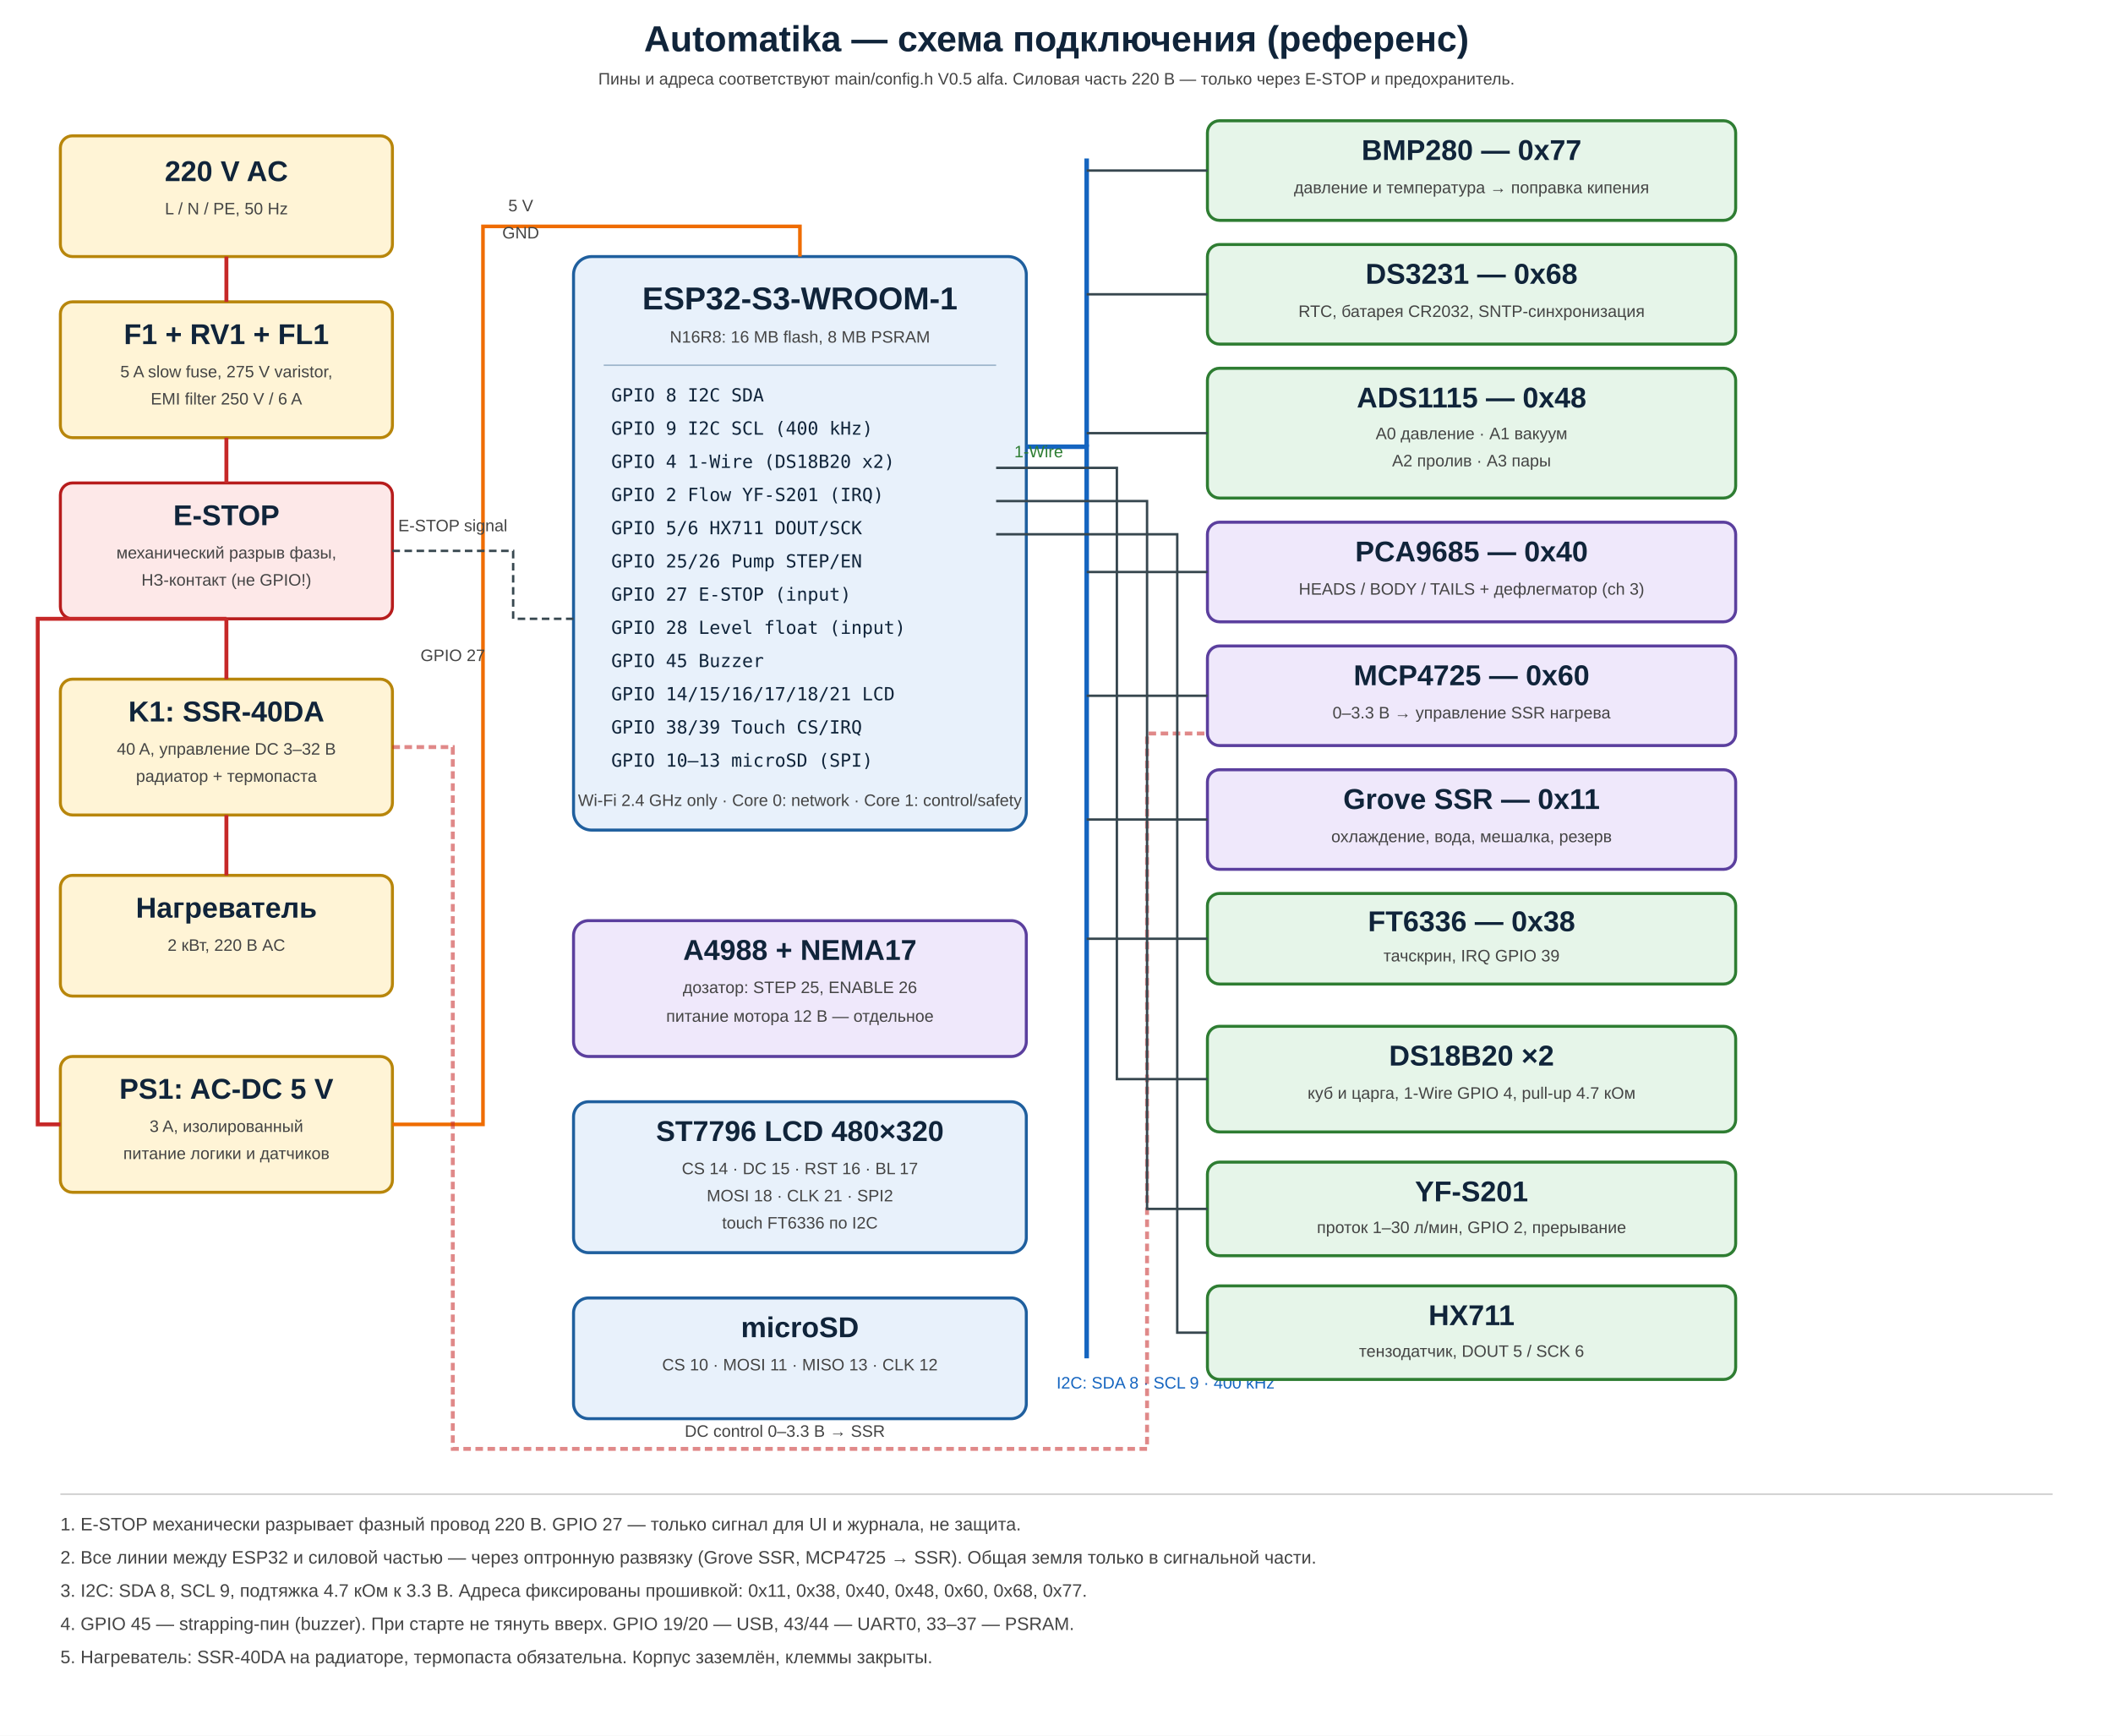
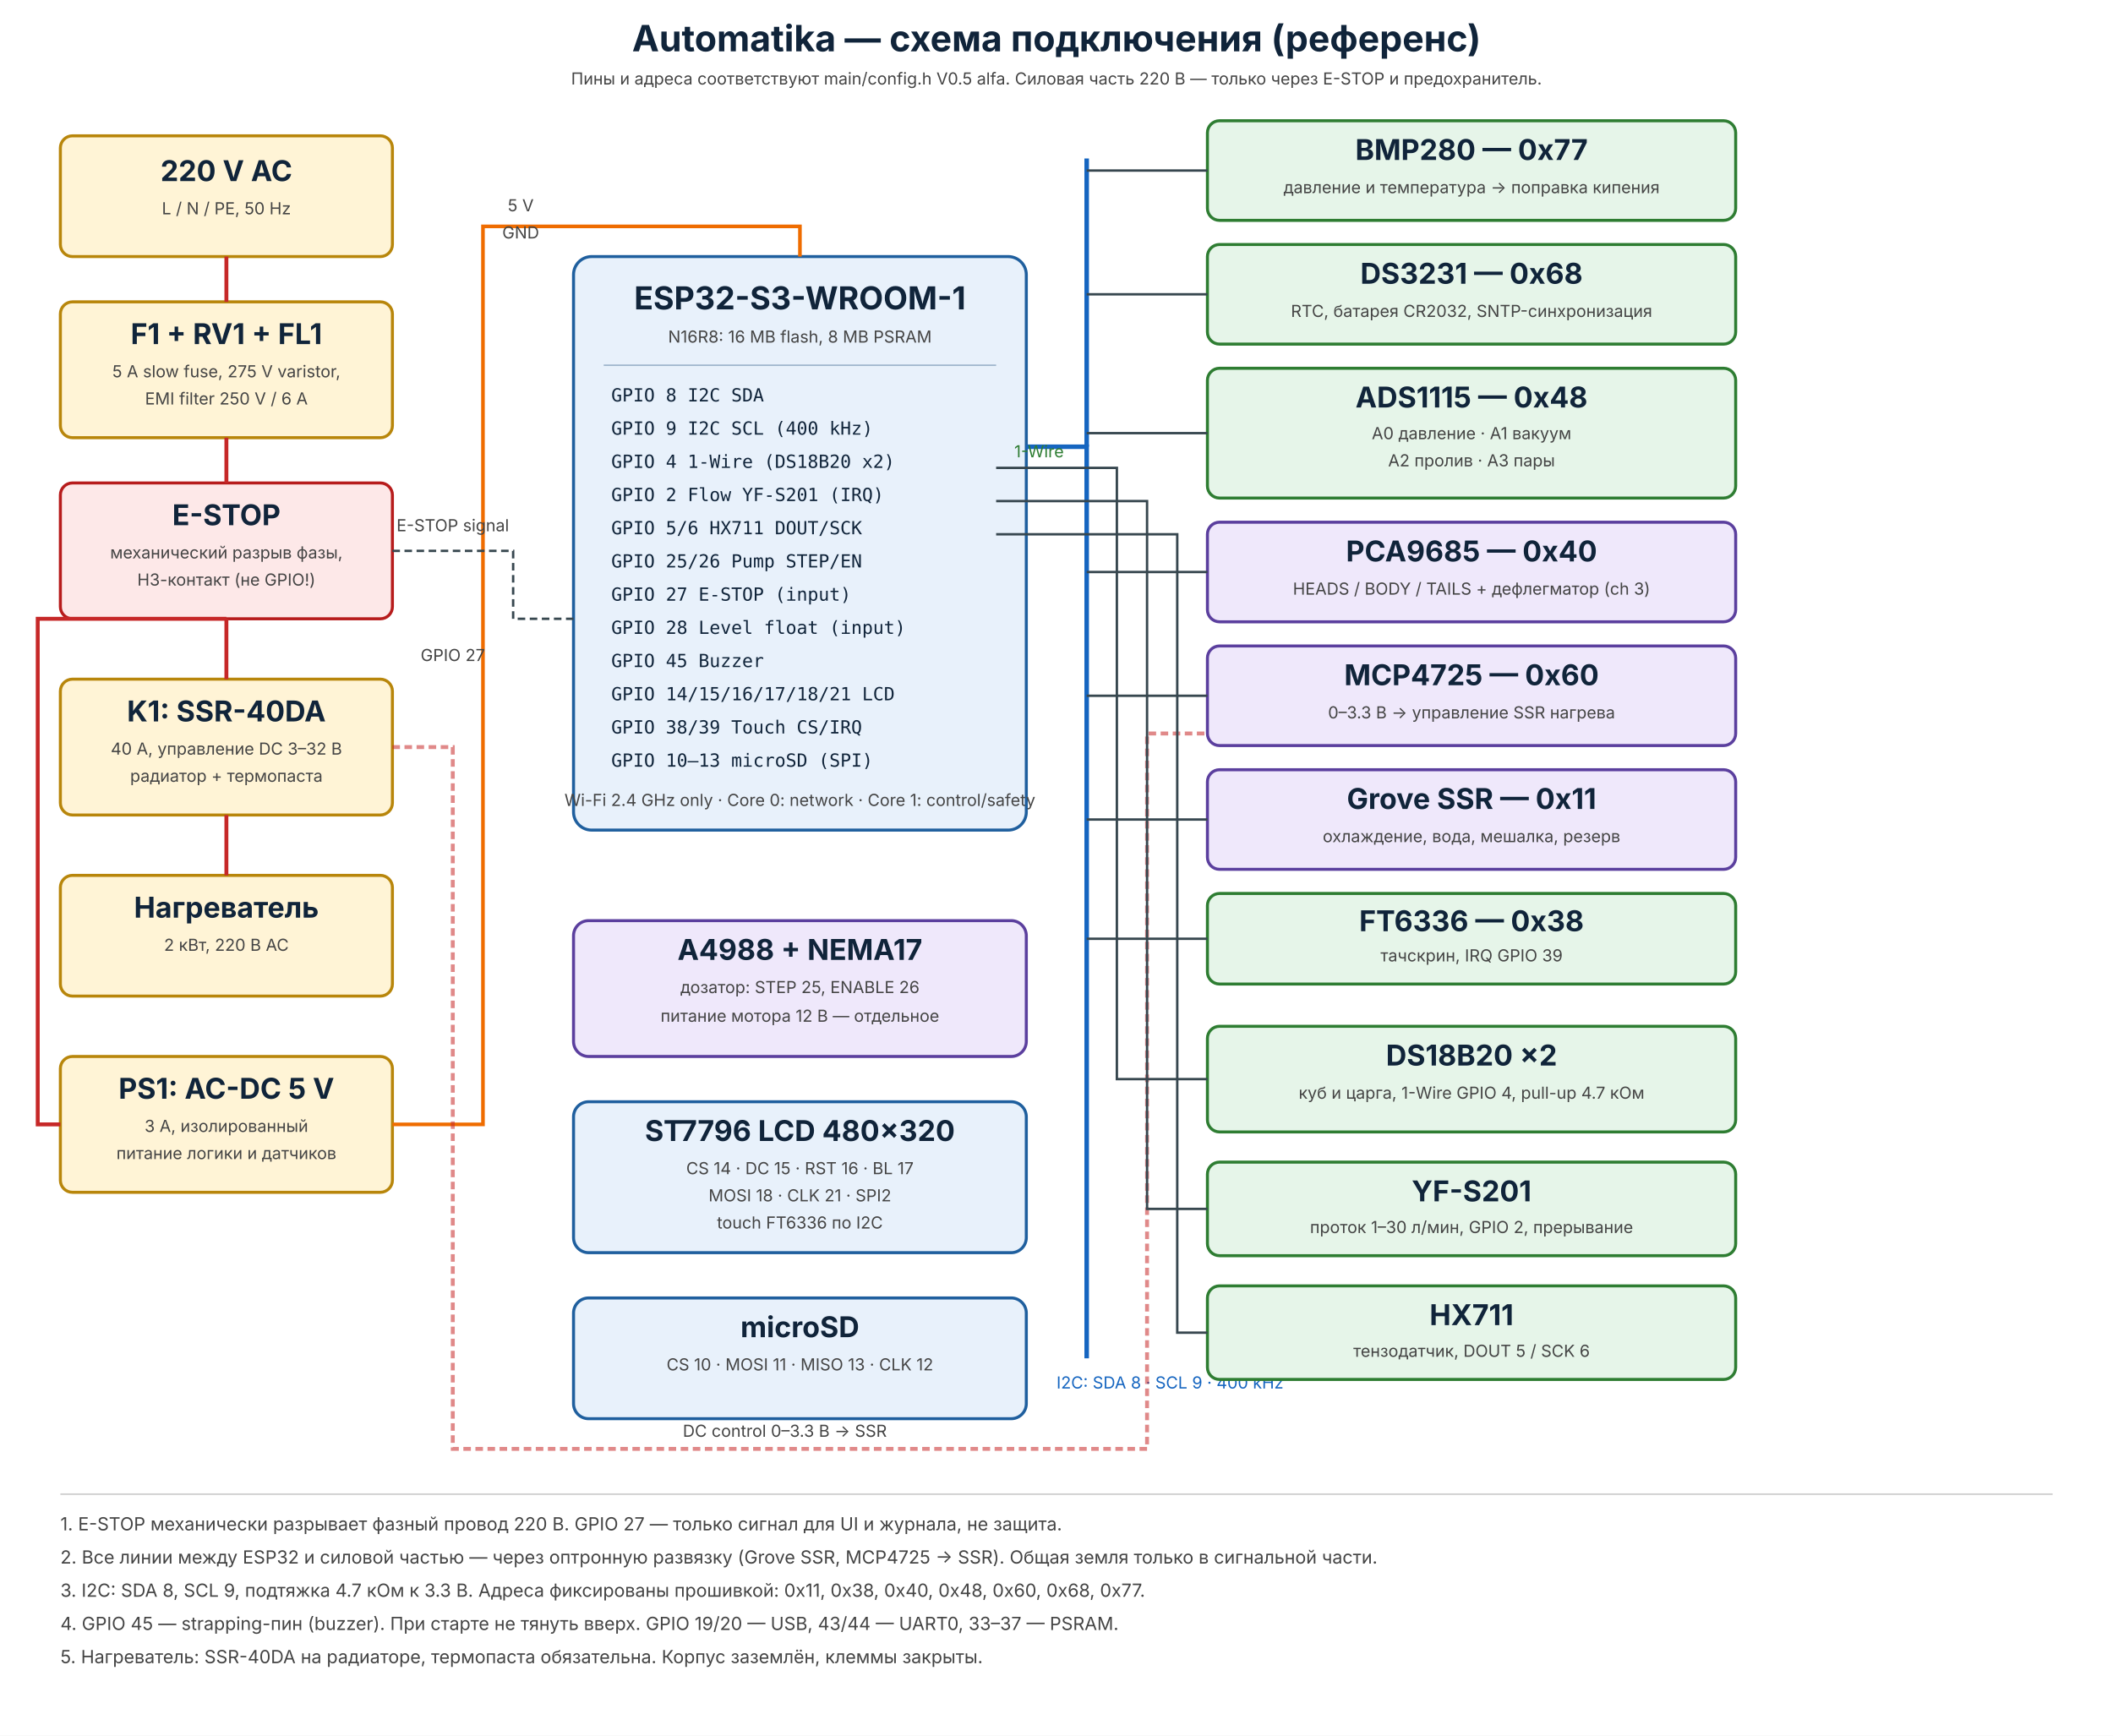
<svg xmlns="http://www.w3.org/2000/svg" width="1400" height="1150" viewBox="0 0 1400 1150">
  <style>
    .bg      { fill: #ffffff; }
    .block   { fill: #e8f1fb; stroke: #1f5f9e; stroke-width: 2; }
    .power   { fill: #fff4d6; stroke: #b8860b; stroke-width: 2; }
    .sensor  { fill: #e6f5e9; stroke: #2e7d32; stroke-width: 2; }
    .safety  { fill: #fde8e8; stroke: #b71c1c; stroke-width: 2; }
    .act     { fill: #efe8fb; stroke: #5b3f9e; stroke-width: 2; }
-     .title   { font-family: "Segoe UI", Arial, sans-serif; font-size: 19px; font-weight: 700; text-anchor: middle; fill: #10243a; }
-     .label   { font-family: "Segoe UI", Arial, sans-serif; font-size: 13px; text-anchor: middle; fill: #1a1a1a; }
-     .small   { font-family: "Segoe UI", Arial, sans-serif; font-size: 11px; text-anchor: middle; fill: #444444; }
+     .title   { font-family: "Inter", Arial, sans-serif; font-size: 19px; font-weight: 700; text-anchor: middle; fill: #10243a; }
+     .label   { font-family: "Inter", Arial, sans-serif; font-size: 13px; text-anchor: middle; fill: #1a1a1a; }
+     .small   { font-family: "Inter", Arial, sans-serif; font-size: 11px; text-anchor: middle; fill: #444444; }
    .pin     { font-family: Consolas, monospace; font-size: 12px; text-anchor: start; fill: #10243a; }
-     .note    { font-family: "Segoe UI", Arial, sans-serif; font-size: 12px; fill: #444444; }
+     .note    { font-family: "Inter", Arial, sans-serif; font-size: 12px; fill: #444444; }
    .wire    { stroke: #37474f; stroke-width: 1.6; fill: none; }
    .wire-i2c{ stroke: #1565c0; stroke-width: 3; fill: none; }
    .wire-pwr{ stroke: #c62828; stroke-width: 2.6; fill: none; }
    .wire-5v { stroke: #ef6c00; stroke-width: 2.4; fill: none; }
    .dash    { stroke-dasharray: 5,3; }
  </style>
  <rect class="bg" x="0" y="0" width="1400" height="1150" />
-   <text x="700" y="34" style="font-family:'Segoe UI',Arial,sans-serif;font-size:24px;font-weight:700;text-anchor:middle;fill:#10243a;">Automatika — схема подключения (референс)</text>
+   <text x="700" y="34" style="font-family:'Inter',Arial,sans-serif;font-size:24px;font-weight:700;text-anchor:middle;fill:#10243a;">Automatika — схема подключения (референс)</text>
  <text x="700" y="56" class="small">Пины и адреса соответствуют main/config.h V0.5 alfa. Силовая часть 220 В — только через E-STOP и предохранитель.</text>
  <rect class="power" x="40" y="90" width="220" height="80" rx="8" />
  <text class="title" x="150" y="120">220 V AC</text>
  <text class="small" x="150" y="142">L / N / PE, 50 Hz</text>
  <rect class="power" x="40" y="200" width="220" height="90" rx="8" />
  <text class="title" x="150" y="228">F1 + RV1 + FL1</text>
  <text class="small" x="150" y="250">5 A slow fuse, 275 V varistor,</text>
  <text class="small" x="150" y="268">EMI filter 250 V / 6 A</text>
  <rect class="safety" x="40" y="320" width="220" height="90" rx="8" />
  <text class="title" x="150" y="348">E-STOP</text>
  <text class="small" x="150" y="370">механический разрыв фазы,</text>
  <text class="small" x="150" y="388">НЗ-контакт (не GPIO!)</text>
  <rect class="power" x="40" y="450" width="220" height="90" rx="8" />
  <text class="title" x="150" y="478">K1: SSR-40DA</text>
  <text class="small" x="150" y="500">40 A, управление DC 3–32 В</text>
  <text class="small" x="150" y="518">радиатор + термопаста</text>
  <rect class="power" x="40" y="580" width="220" height="80" rx="8" />
  <text class="title" x="150" y="608">Нагреватель</text>
  <text class="small" x="150" y="630">2 кВт, 220 В AC</text>
  <rect class="power" x="40" y="700" width="220" height="90" rx="8" />
  <text class="title" x="150" y="728">PS1: AC-DC 5 V</text>
  <text class="small" x="150" y="750">3 A, изолированный</text>
  <text class="small" x="150" y="768">питание логики и датчиков</text>
  <path class="wire-pwr" d="M 150 170 L 150 200" />
  <path class="wire-pwr" d="M 150 290 L 150 320" />
  <path class="wire-pwr" d="M 150 410 L 150 450" />
  <path class="wire-pwr" d="M 150 540 L 150 580" />
  <path class="wire-pwr" d="M 150 410 L 40 410 L 25 410 L 25 745 L 40 745" />
  <rect class="block" x="380" y="170" width="300" height="380" rx="12" />
  <text class="title" x="530" y="205" style="font-size:21px;">ESP32-S3-WROOM-1</text>
  <text class="small" x="530" y="227">N16R8: 16 MB flash, 8 MB PSRAM</text>
  <line x1="400" y1="242" x2="660" y2="242" stroke="#9fb6cc" stroke-width="1" />
  <text class="pin" x="405" y="266">GPIO 8   I2C SDA</text>
  <text class="pin" x="405" y="288">GPIO 9   I2C SCL (400 kHz)</text>
  <text class="pin" x="405" y="310">GPIO 4   1-Wire (DS18B20 x2)</text>
  <text class="pin" x="405" y="332">GPIO 2   Flow YF-S201 (IRQ)</text>
  <text class="pin" x="405" y="354">GPIO 5/6 HX711 DOUT/SCK</text>
  <text class="pin" x="405" y="376">GPIO 25/26 Pump STEP/EN</text>
  <text class="pin" x="405" y="398">GPIO 27  E-STOP (input)</text>
  <text class="pin" x="405" y="420">GPIO 28  Level float (input)</text>
  <text class="pin" x="405" y="442">GPIO 45  Buzzer</text>
  <text class="pin" x="405" y="464">GPIO 14/15/16/17/18/21 LCD</text>
  <text class="pin" x="405" y="486">GPIO 38/39 Touch CS/IRQ</text>
  <text class="pin" x="405" y="508">GPIO 10–13 microSD (SPI)</text>
  <text class="small" x="530" y="534">Wi-Fi 2.4 GHz only · Core 0: network · Core 1: control/safety</text>
  <path class="wire-5v" d="M 260 745 L 320 745 L 320 150 L 530 150 L 530 170" />
  <text class="small" x="345" y="140" fill="#a84b00">5 V</text>
  <text class="small" x="345" y="158" fill="#a84b00">GND</text>
  <path class="wire-i2c" d="M 680 296 L 720 296 L 720 900" />
  <path class="wire-i2c" d="M 720 105 L 720 296" />
-   <text x="700" y="920" style="font-family:'Segoe UI',Arial,sans-serif;font-size:11px;fill:#1565c0;">I2C: SDA 8 · SCL 9 · 400 kHz</text>
+   <text x="700" y="920" style="font-family:'Inter',Arial,sans-serif;font-size:11px;fill:#1565c0;">I2C: SDA 8 · SCL 9 · 400 kHz</text>
  <rect class="sensor" x="800" y="80" width="350" height="66" rx="8" />
  <text class="title" x="975" y="106">BMP280 — 0x77</text>
  <text class="small" x="975" y="128">давление и температура → поправка кипения</text>
  <path class="wire" d="M 720 113 L 800 113" />
  <rect class="sensor" x="800" y="162" width="350" height="66" rx="8" />
  <text class="title" x="975" y="188">DS3231 — 0x68</text>
  <text class="small" x="975" y="210">RTC, батарея CR2032, SNTP-синхронизация</text>
  <path class="wire" d="M 720 195 L 800 195" />
  <rect class="sensor" x="800" y="244" width="350" height="86" rx="8" />
  <text class="title" x="975" y="270">ADS1115 — 0x48</text>
  <text class="small" x="975" y="291">A0 давление · A1 вакуум</text>
  <text class="small" x="975" y="309">A2 пролив · A3 пары</text>
  <path class="wire" d="M 720 287 L 800 287" />
  <rect class="act" x="800" y="346" width="350" height="66" rx="8" />
  <text class="title" x="975" y="372">PCA9685 — 0x40</text>
  <text class="small" x="975" y="394">HEADS / BODY / TAILS + дефлегматор (ch 3)</text>
  <path class="wire" d="M 720 379 L 800 379" />
  <rect class="act" x="800" y="428" width="350" height="66" rx="8" />
  <text class="title" x="975" y="454">MCP4725 — 0x60</text>
  <text class="small" x="975" y="476">0–3.3 В → управление SSR нагрева</text>
  <path class="wire" d="M 720 461 L 800 461" />
  <path class="wire-pwr dash" d="M 260 495 L 300 495 L 300 960 L 760 960 L 760 486 L 800 486" opacity="0.55" />
  <text class="small" x="520" y="952" fill="#8e2020">DC control 0–3.3 В → SSR</text>
  <rect class="act" x="800" y="510" width="350" height="66" rx="8" />
  <text class="title" x="975" y="536">Grove SSR — 0x11</text>
  <text class="small" x="975" y="558">охлаждение, вода, мешалка, резерв</text>
  <path class="wire" d="M 720 543 L 800 543" />
  <rect class="sensor" x="800" y="592" width="350" height="60" rx="8" />
  <text class="title" x="975" y="617">FT6336 — 0x38</text>
  <text class="small" x="975" y="637">тачскрин, IRQ GPIO 39</text>
  <path class="wire" d="M 720 622 L 800 622" />
  <rect class="sensor" x="800" y="680" width="350" height="70" rx="8" />
  <text class="title" x="975" y="706">DS18B20 ×2</text>
  <text class="small" x="975" y="728">куб и царга, 1-Wire GPIO 4, pull-up 4.7 кОм</text>
  <path class="wire" d="M 660 310 L 740 310 L 740 715 L 800 715" />
-   <text x="672" y="303" style="font-family:'Segoe UI',Arial,sans-serif;font-size:11px;fill:#2e7d32;">1-Wire</text>
+   <text x="672" y="303" style="font-family:'Inter',Arial,sans-serif;font-size:11px;fill:#2e7d32;">1-Wire</text>
  <rect class="sensor" x="800" y="770" width="350" height="62" rx="8" />
  <text class="title" x="975" y="796">YF-S201</text>
  <text class="small" x="975" y="817">проток 1–30 л/мин, GPIO 2, прерывание</text>
  <path class="wire" d="M 660 332 L 760 332 L 760 801 L 800 801" />
  <rect class="sensor" x="800" y="852" width="350" height="62" rx="8" />
  <text class="title" x="975" y="878">HX711</text>
  <text class="small" x="975" y="899">тензодатчик, DOUT 5 / SCK 6</text>
  <path class="wire" d="M 660 354 L 780 354 L 780 883 L 800 883" />
  <rect class="act" x="380" y="610" width="300" height="90" rx="10" />
  <text class="title" x="530" y="636">A4988 + NEMA17</text>
  <text class="small" x="530" y="658">дозатор: STEP 25, ENABLE 26</text>
  <text class="small" x="530" y="677">питание мотора 12 В — отдельное</text>
  <rect class="block" x="380" y="730" width="300" height="100" rx="10" />
  <text class="title" x="530" y="756">ST7796 LCD 480×320</text>
  <text class="small" x="530" y="778">CS 14 · DC 15 · RST 16 · BL 17</text>
  <text class="small" x="530" y="796">MOSI 18 · CLK 21 · SPI2</text>
  <text class="small" x="530" y="814">touch FT6336 по I2C</text>
  <rect class="block" x="380" y="860" width="300" height="80" rx="10" />
  <text class="title" x="530" y="886">microSD</text>
  <text class="small" x="530" y="908">CS 10 · MOSI 11 · MISO 13 · CLK 12</text>
  <path class="wire dash" d="M 260 365 L 340 365 L 340 410 L 380 410" />
  <text class="small" x="300" y="352" fill="#b71c1c">E-STOP signal</text>
  <text class="small" x="300" y="438" fill="#b71c1c">GPIO 27</text>
  <line x1="40" y1="990" x2="1360" y2="990" stroke="#cccccc" stroke-width="1" />
  <text class="note" x="40" y="1014">1. E-STOP механически разрывает фазный провод 220 В. GPIO 27 — только сигнал для UI и журнала, не защита.</text>
  <text class="note" x="40" y="1036">2. Все линии между ESP32 и силовой частью — через оптронную развязку (Grove SSR, MCP4725 → SSR). Общая земля только в сигнальной части.</text>
  <text class="note" x="40" y="1058">3. I2C: SDA 8, SCL 9, подтяжка 4.7 кОм к 3.3 В. Адреса фиксированы прошивкой: 0x11, 0x38, 0x40, 0x48, 0x60, 0x68, 0x77.</text>
  <text class="note" x="40" y="1080">4. GPIO 45 — strapping-пин (buzzer). При старте не тянуть вверх. GPIO 19/20 — USB, 43/44 — UART0, 33–37 — PSRAM.</text>
  <text class="note" x="40" y="1102">5. Нагреватель: SSR-40DA на радиаторе, термопаста обязательна. Корпус заземлён, клеммы закрыты.</text>
</svg>
